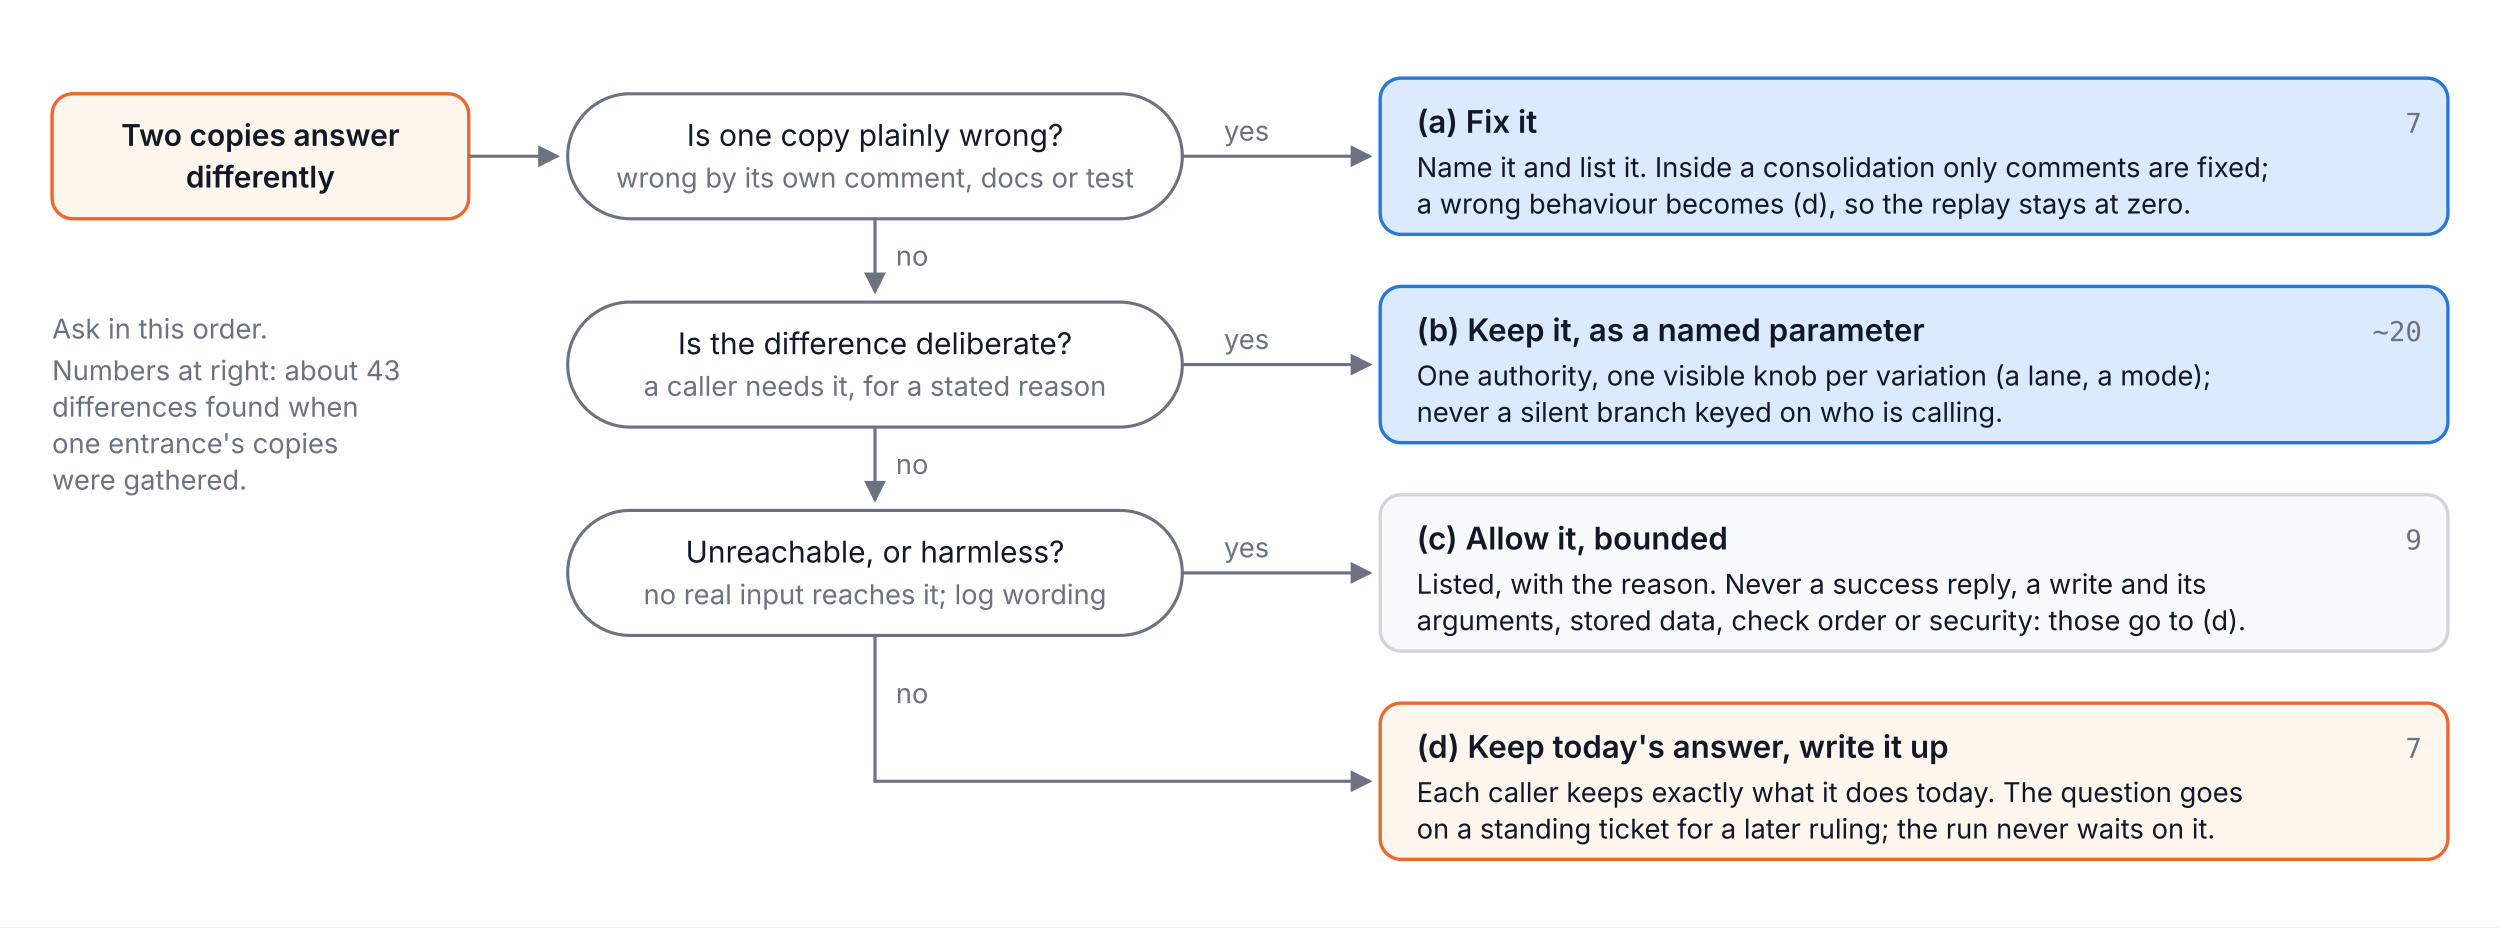
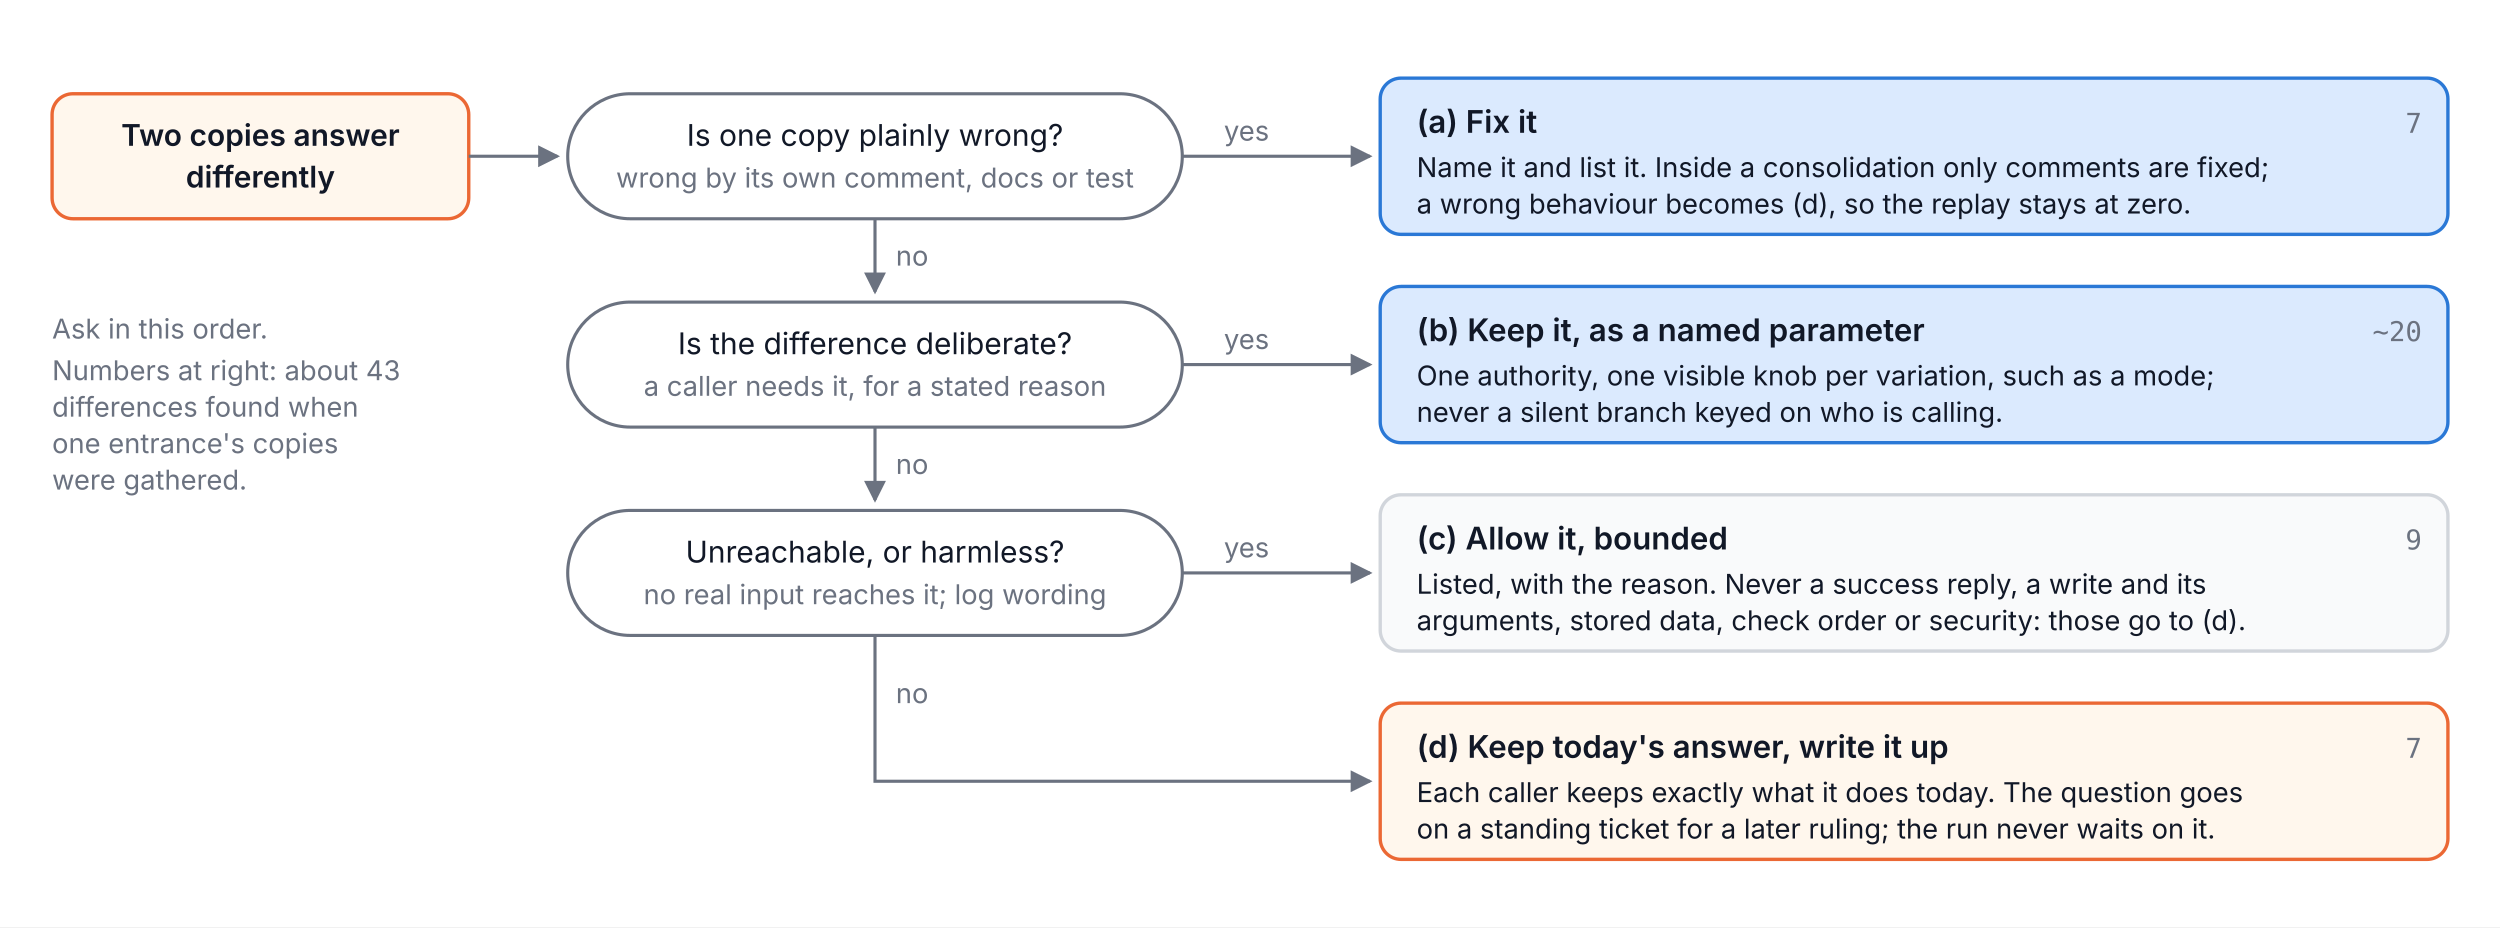
<svg xmlns="http://www.w3.org/2000/svg" width="960" height="356" viewBox="0 0 960 356" font-family="Inter, system-ui, sans-serif" font-size="12" role="img" aria-label="When two copies of a decision answer differently, three questions in order sort the difference. Is one copy plainly wrong? Fix it and name the fix. Is the difference deliberate? Keep it as a named parameter of the one authority. Is it unreachable or harmless? Allow it, listed, never in security, money or stored data. Otherwise keep today's behaviour for each caller and write the question up for a later ruling.">
  <style data-figure-theme="1">@media (prefers-color-scheme: dark){rect[fill="#fff"]:not([fill-opacity]),rect[fill="#ffffff"]:not([fill-opacity]),rect[fill="white"]:not([fill-opacity]){fill:#16181d}[stroke="#fff"],[stroke="#ffffff"],[stroke="white"]{stroke:#16181d}circle[fill="#fff"]:not([fill-opacity]),circle[fill="#ffffff"]:not([fill-opacity]),circle[fill="white"]:not([fill-opacity]){fill:#16181d}path[fill="#fff"]:not([fill-opacity]),path[fill="#ffffff"]:not([fill-opacity]),path[fill="white"]:not([fill-opacity]){fill:#16181d}polygon[fill="#fff"]:not([fill-opacity]),polygon[fill="#ffffff"]:not([fill-opacity]),polygon[fill="white"]:not([fill-opacity]){fill:#16181d}ellipse[fill="#fff"]:not([fill-opacity]),ellipse[fill="#ffffff"]:not([fill-opacity]),ellipse[fill="white"]:not([fill-opacity]){fill:#16181d}text[fill="#111827"]:not([data-on-fill]),text[fill="#1f2937"]:not([data-on-fill]),text[fill="#333"]:not([data-on-fill]),text[fill="#1f2328"]:not([data-on-fill]),text[fill="#555"]:not([data-on-fill]),text[fill="#475569"]:not([data-on-fill]){fill:#e6e6e6}[stroke="#111827"],[stroke="#1f2937"],[stroke="#333"],[stroke="#1f2328"],[stroke="#555"],[stroke="#475569"]{stroke:#e6e6e6}text[fill="#6b7280"]:not([data-on-fill]),text[fill="#666"]:not([data-on-fill]),text[fill="#667085"]:not([data-on-fill]),text[fill="#888"]:not([data-on-fill]),text[fill="#6e7781"]:not([data-on-fill]),text[fill="#999"]:not([data-on-fill]),text[fill="#aaa"]:not([data-on-fill]),text[fill="#bbb"]:not([data-on-fill]),text[fill="#9ca3af"]:not([data-on-fill]),text[fill="#94a3b8"]:not([data-on-fill]){fill:#9aa0a6}[stroke="#6b7280"],[stroke="#666"],[stroke="#667085"],[stroke="#888"],[stroke="#6e7781"],[stroke="#999"],[stroke="#aaa"],[stroke="#bbb"],[stroke="#9ca3af"],[stroke="#94a3b8"]{stroke:#9aa0a6}[stroke="#e5e7eb"],[stroke="#eee"],[stroke="#d1d5db"],[stroke="#f0f0f0"],[stroke="#cbd5e1"],[stroke="#d9d9d9"]{stroke:#2c313a}[fill="#f3f4f6"],[fill="#f9fafb"]{fill:#1f222a}rect[fill="#f0f0f0"],rect[fill="#d1d5db"],rect[fill="#e5e7eb"],rect[fill="#eee"]{fill:#2c313a}text:not([fill]):not([class]):not([data-on-fill]){fill:#e6e6e6}rect[fill="#1f2937"],circle[fill="#1f2937"],path[fill="#1f2937"]{fill:#4b5563}rect[fill="#3b1f5e"],circle[fill="#3b1f5e"],path[fill="#3b1f5e"]{fill:#553185}svg .t,svg .h{fill:#e6e6e6}svg .a,svg .s{fill:#9aa0a6}svg .f{fill:#1f222a;stroke:#2c313a}svg .g{stroke:#2c313a}rect[fill="#dbeafe"]{fill:#1d2d44}rect[fill="#93c5fd"]{fill:#2a5a9a}rect[fill="#fff7ed"]{fill:#2a2118}}</style>
  <defs>
    <marker id="ah" viewBox="0 0 8 8" refX="7" refY="4" markerWidth="7" markerHeight="7" orient="auto">
      <path d="M0 0 L8 4 L0 8 z" fill="#6b7280" />
    </marker>
  </defs>
  <rect x="0" y="0" width="960" height="356" fill="#fff" />
  <rect x="20" y="36" width="160" height="48" rx="8" fill="#fff7ed" stroke="#eb6834" stroke-width="1.3" />
  <text x="100" y="56" font-size="11.5" font-weight="600" fill="#111827" text-anchor="middle">Two copies answer</text>
  <text x="100" y="72" font-size="11.5" font-weight="600" fill="#111827" text-anchor="middle">differently</text>
  <line x1="180" y1="60" x2="214" y2="60" stroke="#6b7280" stroke-width="1.2" marker-end="url(#ah)" />
  <g stroke="#6b7280" stroke-width="1.2">
    <rect x="218" y="36" width="236" height="48" rx="24" fill="#fff" />
    <rect x="218" y="116" width="236" height="48" rx="24" fill="#fff" />
    <rect x="218" y="196" width="236" height="48" rx="24" fill="#fff" />
  </g>
  <g font-size="11.5" fill="#111827" text-anchor="middle">
    <text x="336" y="56">Is one copy plainly wrong?</text>
    <text x="336" y="72" font-size="10.5" fill="#6b7280">wrong by its own comment, docs or test</text>
    <text x="336" y="136">Is the difference deliberate?</text>
    <text x="336" y="152" font-size="10.5" fill="#6b7280">a caller needs it, for a stated reason</text>
    <text x="336" y="216">Unreachable, or harmless?</text>
    <text x="336" y="232" font-size="10.5" fill="#6b7280">no real input reaches it; log wording</text>
  </g>
  <g stroke="#6b7280" stroke-width="1.2" marker-end="url(#ah)">
    <line x1="454" y1="60" x2="526" y2="60" />
    <line x1="454" y1="140" x2="526" y2="140" />
    <line x1="454" y1="220" x2="526" y2="220" />
  </g>
  <g font-size="10.5" fill="#6b7280">
    <text x="470" y="54">yes</text>
    <text x="470" y="134">yes</text>
    <text x="470" y="214">yes</text>
  </g>
  <g stroke="#6b7280" stroke-width="1.2" marker-end="url(#ah)">
    <line x1="336" y1="84" x2="336" y2="112" />
    <line x1="336" y1="164" x2="336" y2="192" />
    <path d="M336 244 V300 H526" fill="none" />
  </g>
  <g font-size="10.5" fill="#6b7280">
    <text x="344" y="102">no</text>
    <text x="344" y="182">no</text>
    <text x="344" y="270">no</text>
  </g>
  <g stroke-width="1.3">
    <rect x="530" y="30" width="410" height="60" rx="8" fill="#dbeafe" stroke="#2a78d6" />
    <rect x="530" y="110" width="410" height="60" rx="8" fill="#dbeafe" stroke="#2a78d6" />
    <rect x="530" y="190" width="410" height="60" rx="8" fill="#f9fafb" stroke="#d1d5db" />
    <rect x="530" y="270" width="410" height="60" rx="8" fill="#fff7ed" stroke="#eb6834" />
  </g>
  <g font-size="12" font-weight="600" fill="#111827">
    <text x="544" y="51">(a) Fix it</text>
    <text x="544" y="131">(b) Keep it, as a named parameter</text>
    <text x="544" y="211">(c) Allow it, bounded</text>
    <text x="544" y="291">(d) Keep today's answer, write it up</text>
  </g>
  <g font-size="10.5" fill="#111827">
    <text x="544" y="68">Name it and list it. Inside a consolidation only comments are fixed;</text>
    <text x="544" y="82">a wrong behaviour becomes (d), so the replay stays at zero.</text>
-     <text x="544" y="148">One authority, one visible knob per variation (a lane, a mode);</text>
+     <text x="544" y="148">One authority, one visible knob per variation, such as a mode;</text>
    <text x="544" y="162">never a silent branch keyed on who is calling.</text>
    <text x="544" y="228">Listed, with the reason. Never a success reply, a write and its</text>
    <text x="544" y="242">arguments, stored data, check order or security: those go to (d).</text>
    <text x="544" y="308">Each caller keeps exactly what it does today. The question goes</text>
    <text x="544" y="322">on a standing ticket for a later ruling; the run never waits on it.</text>
  </g>
  <g font-size="10.5" fill="#6b7280" text-anchor="end" font-family="JetBrains Mono, ui-monospace, monospace">
    <text x="930" y="51">7</text>
    <text x="930" y="131">~20</text>
    <text x="930" y="211">9</text>
    <text x="930" y="291">7</text>
  </g>
  <text x="20" y="130" font-size="10.5" fill="#6b7280">Ask in this order.</text>
  <text x="20" y="146" font-size="10.5" fill="#6b7280">Numbers at right: about 43</text>
  <text x="20" y="160" font-size="10.5" fill="#6b7280">differences found when</text>
  <text x="20" y="174" font-size="10.5" fill="#6b7280">one entrance's copies</text>
  <text x="20" y="188" font-size="10.5" fill="#6b7280">were gathered.</text>
</svg>
